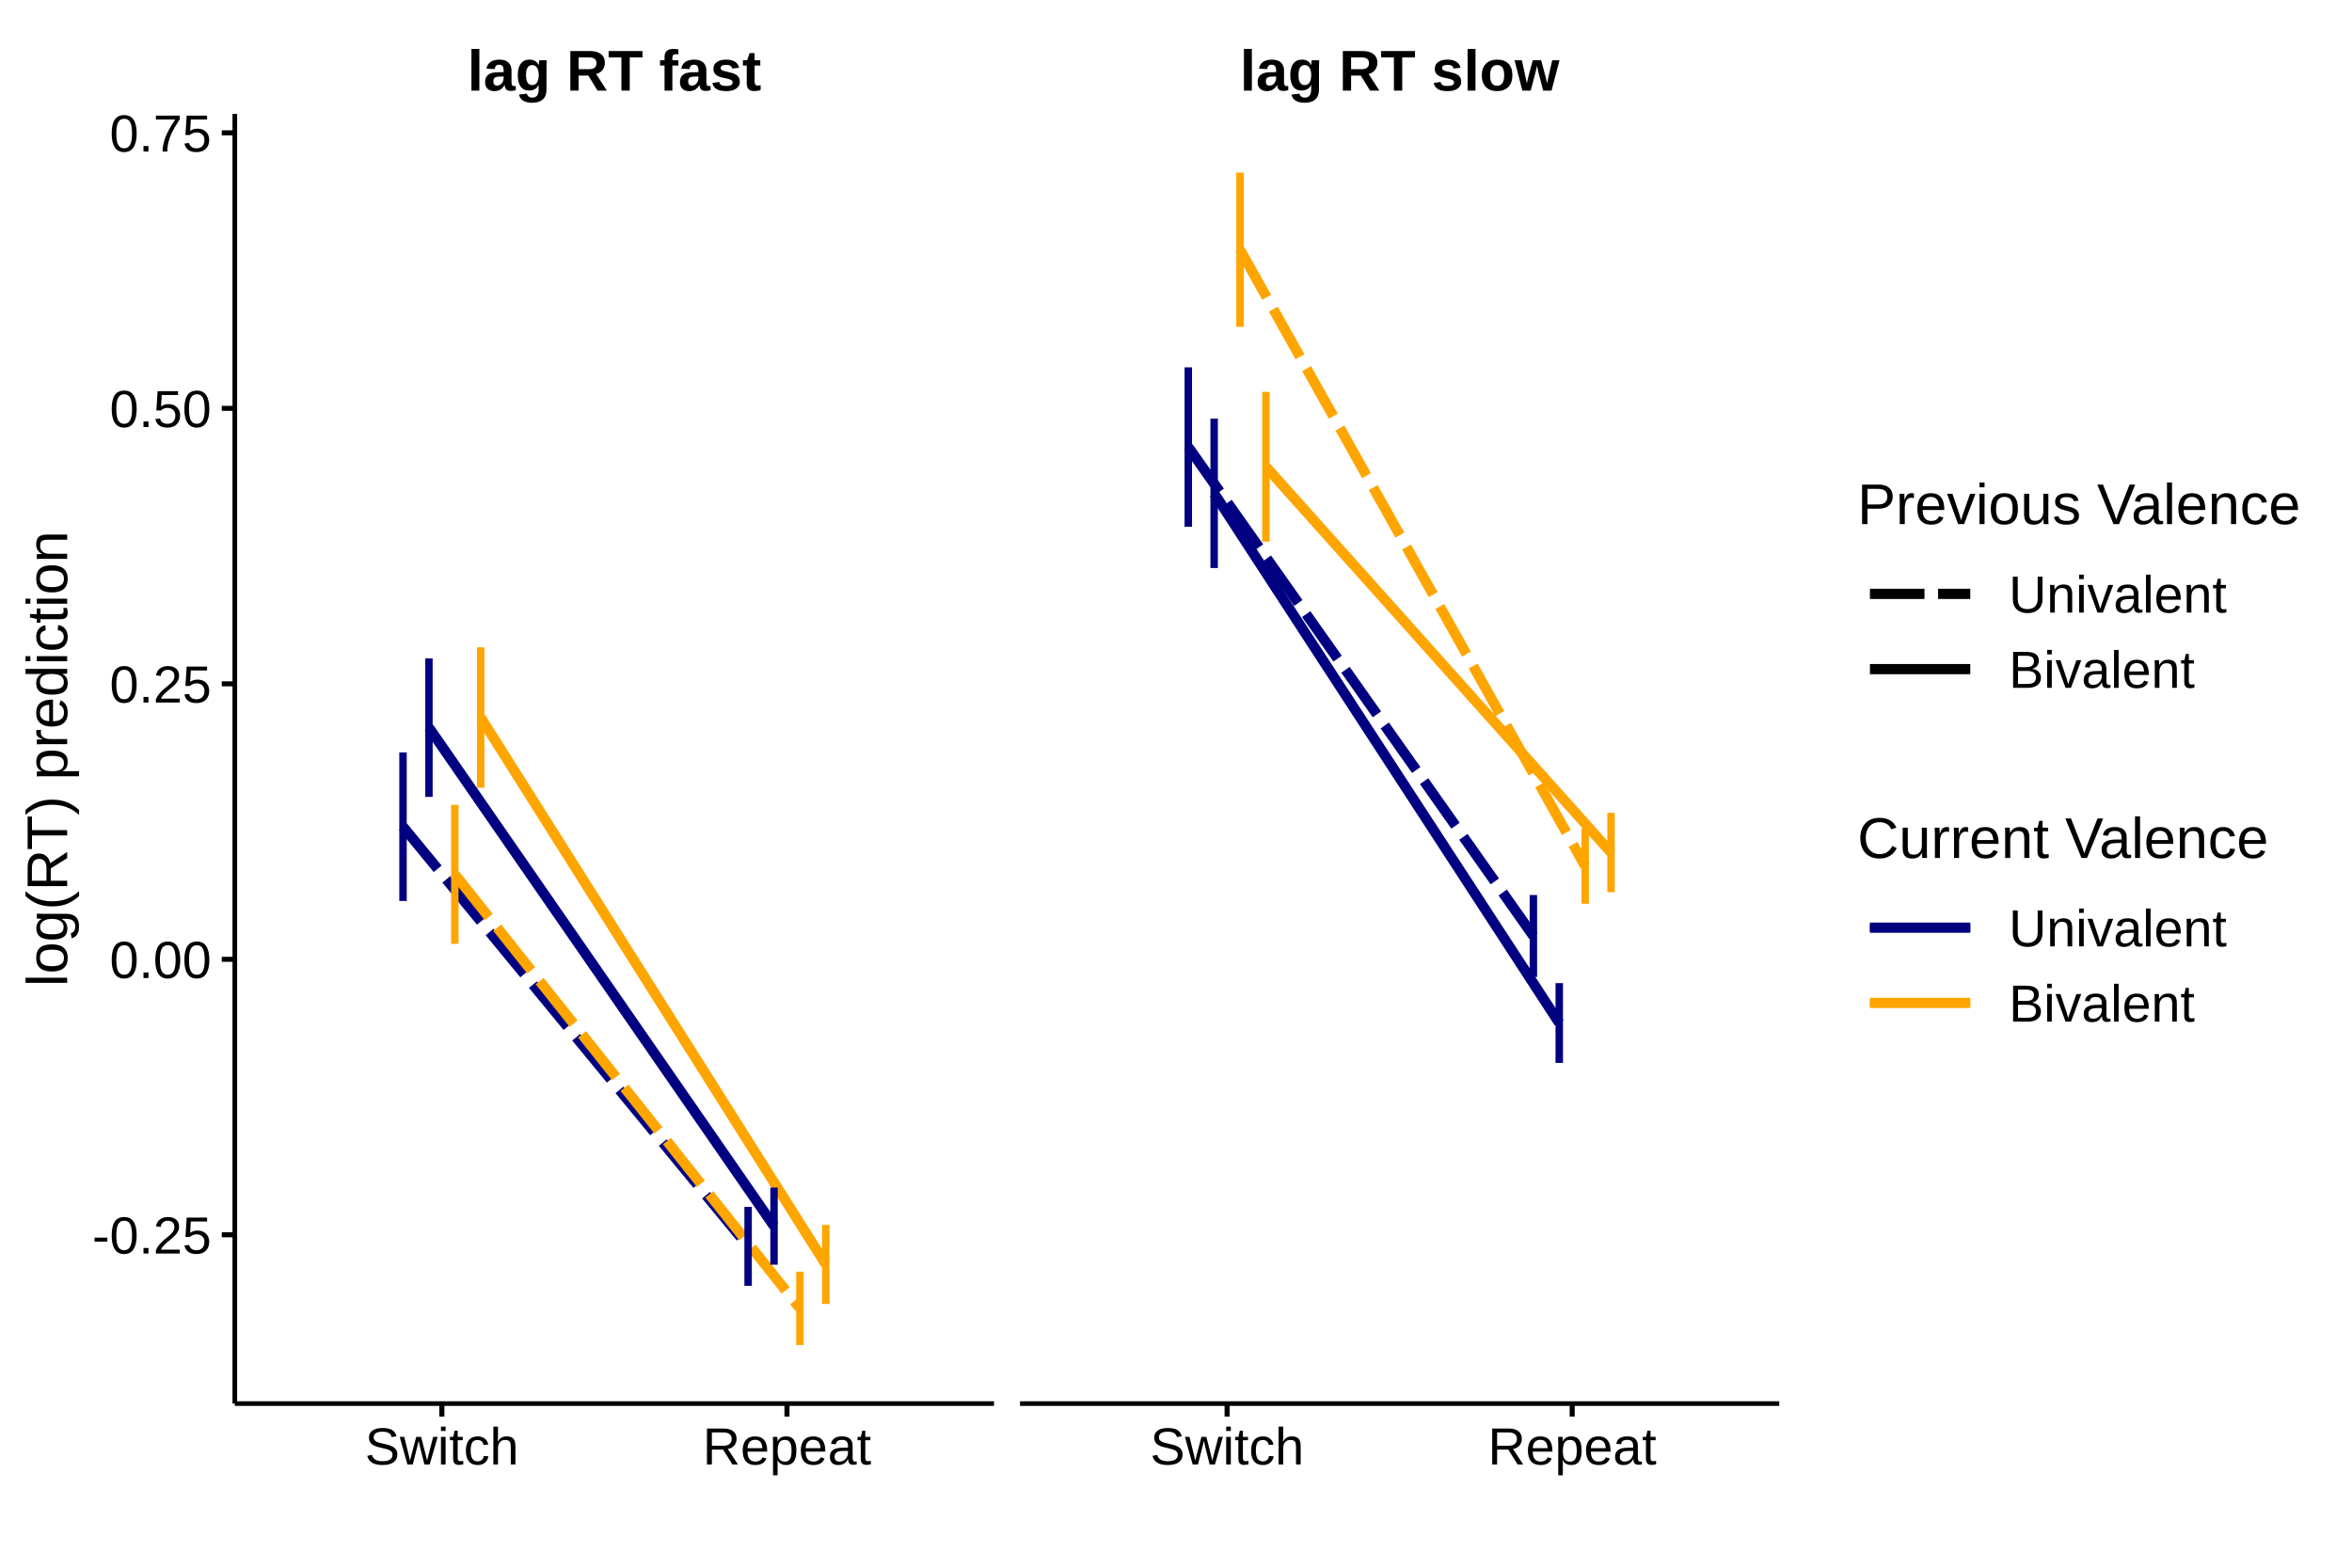
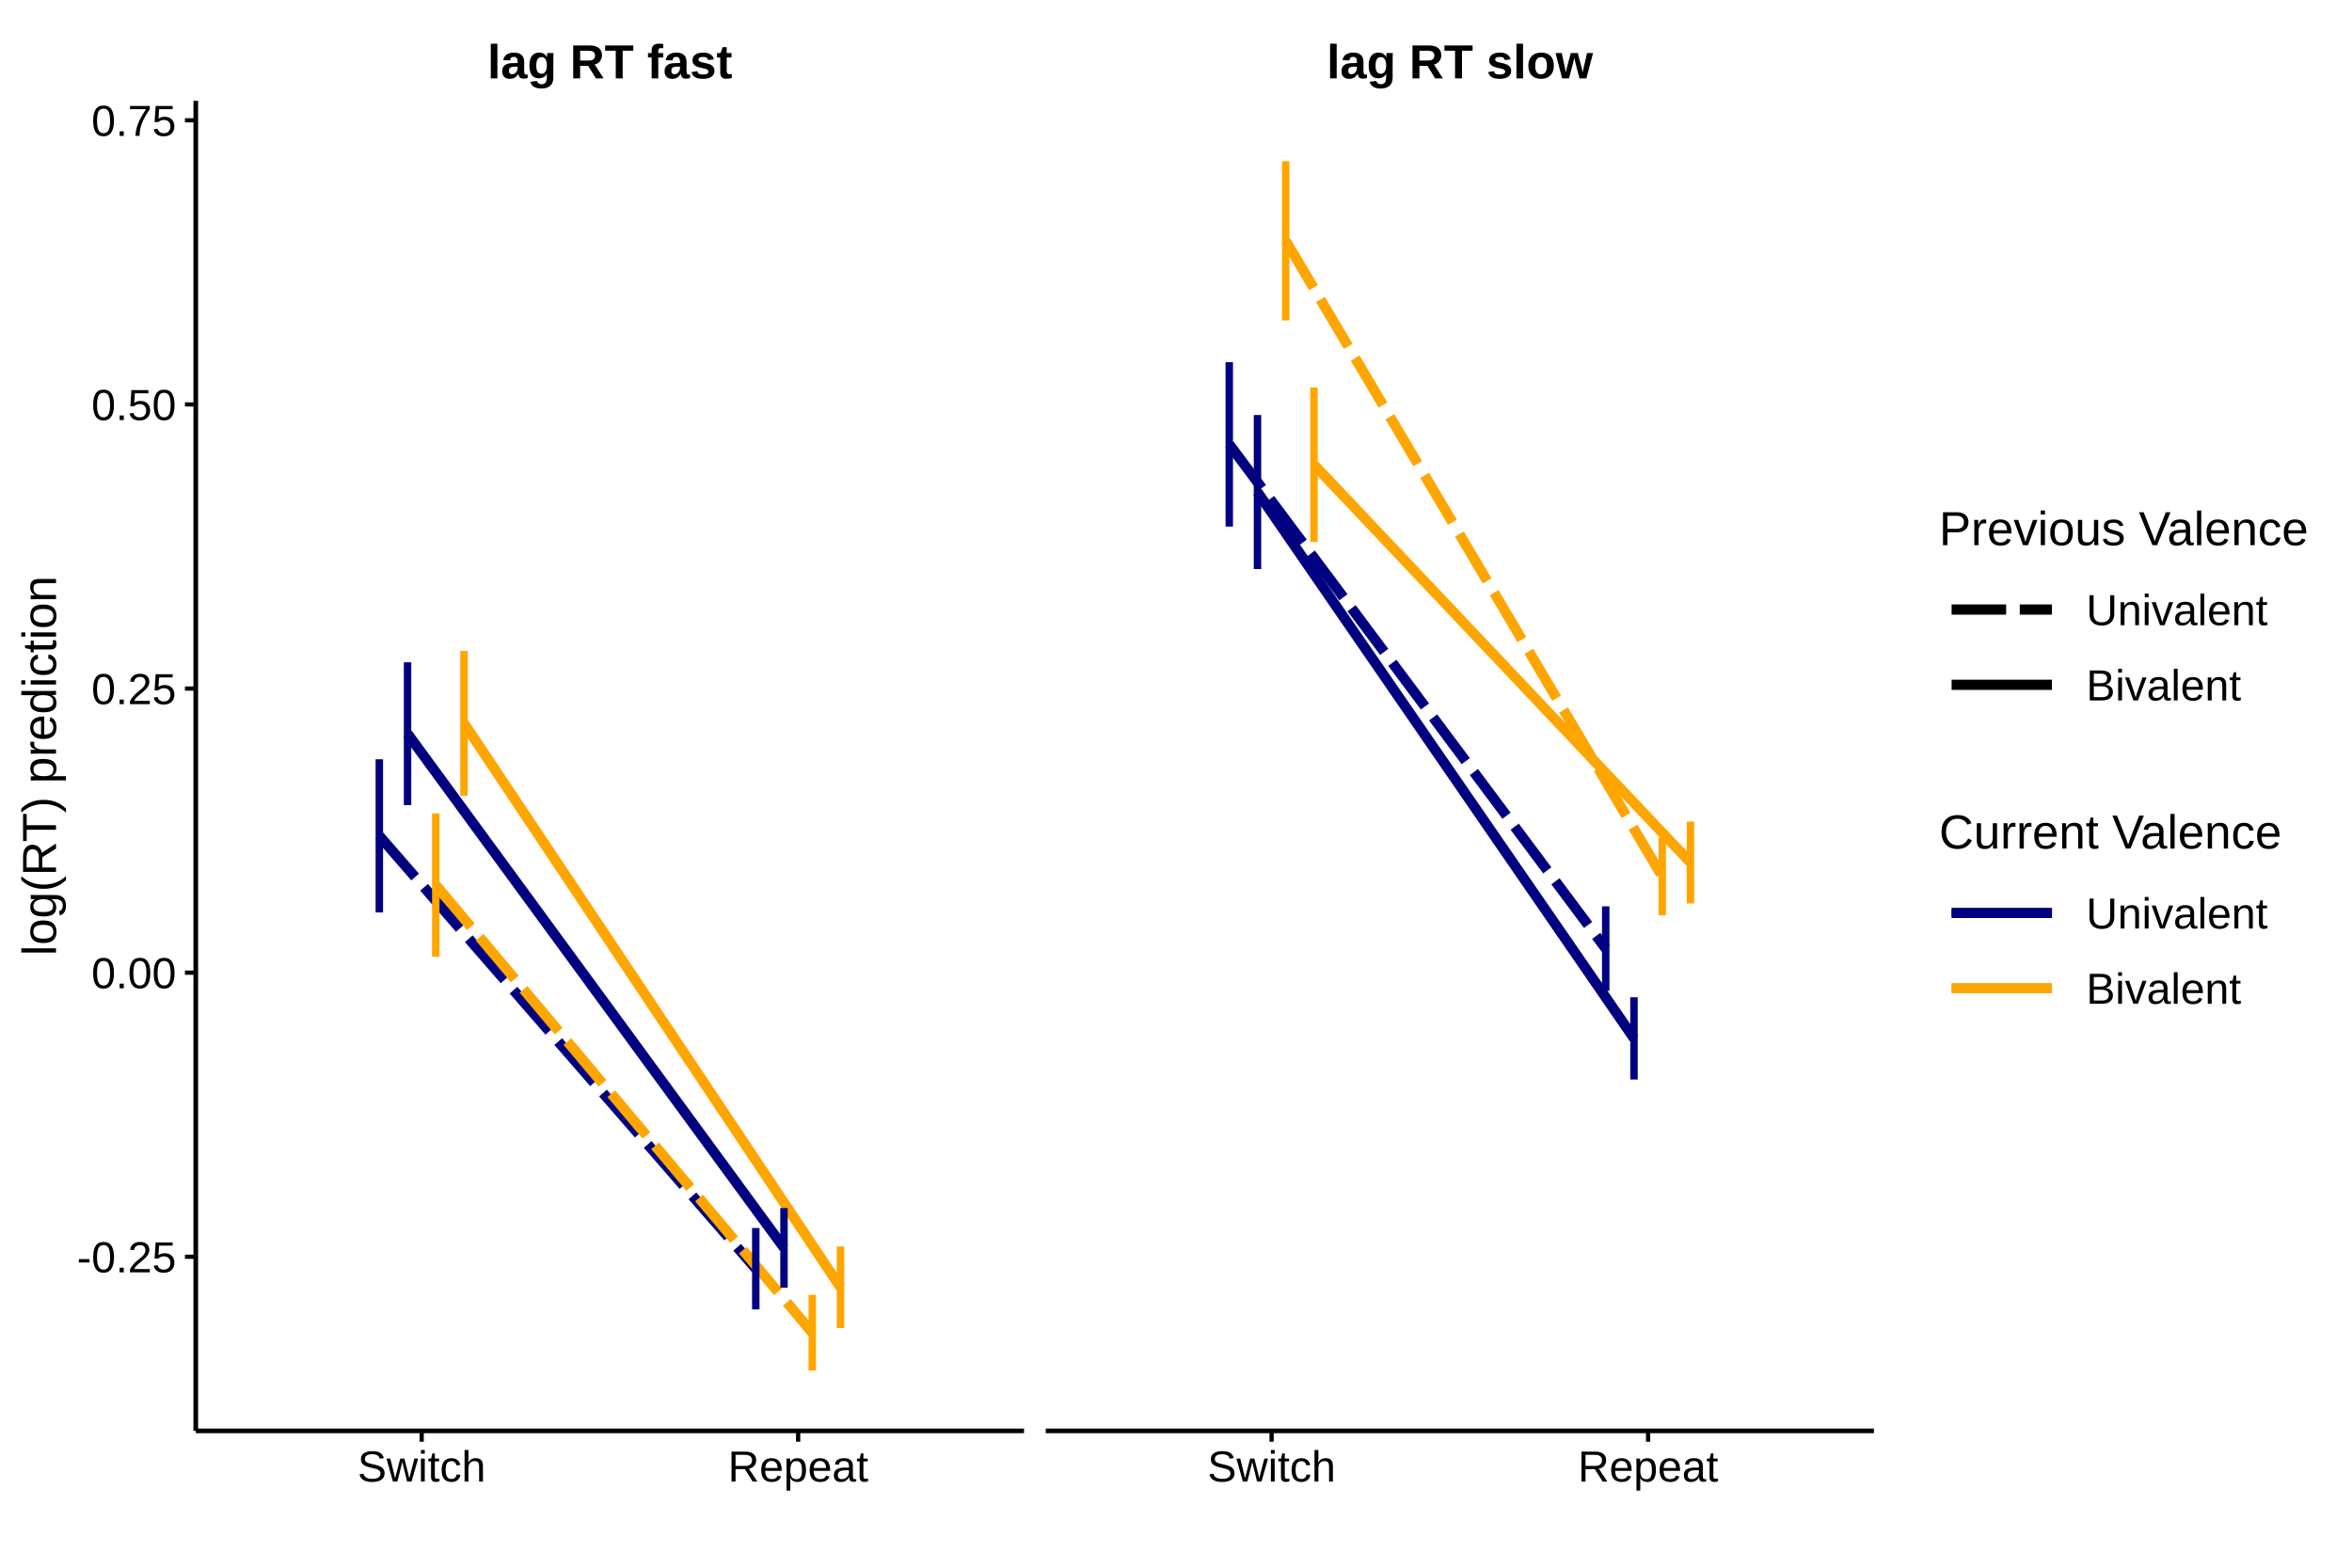
<svg xmlns="http://www.w3.org/2000/svg" width="540.00pt" height="360.00pt" viewBox="0 0 540.00 360.00">
  <g class="svglite">
    <defs>
      <style type="text/css">
    .svglite line, .svglite polyline, .svglite polygon, .svglite path, .svglite rect, .svglite circle {
      fill: none;
      stroke: #000000;
      stroke-linecap: round;
      stroke-linejoin: round;
      stroke-miterlimit: 10.00;
    }
    .svglite text {
      white-space: pre;
    }
    .svglite g.glyphgroup path {
      fill: inherit;
      stroke: none;
    }
  </style>
    </defs>
    <rect width="100%" height="100%" style="stroke: none; fill: #FFFFFF;" />
    <defs>
      <clipPath id="cpMC4wMHw1NDAuMDB8MC4wMHwzNjAuMDA=">
        <rect x="0.00" y="0.00" width="540.00" height="360.00" />
      </clipPath>
    </defs>
    <g clip-path="url(#cpMC4wMHw1NDAuMDB8MC4wMHwzNjAuMDA=)">
-       <rect x="0" y="0.00" width="540.00" height="360.00" style="stroke-width: 1.16; stroke: #FFFFFF; fill: #FFFFFF;" />
+       <rect x="0.00" y="0.00" width="540.00" height="360.00" style="stroke-width: 0.97; stroke: #FFFFFF; fill: #FFFFFF;" />
    </g>
    <defs>
-       <clipPath id="cpNTMuOTF8MjI4LjIyfDI2LjE3fDMyMi4zMg==">
-         <rect x="53.91" y="26.17" width="174.31" height="296.15" />
+       <clipPath id="cpNDQuOTV8MjM1LjExfDIzLjE1fDMyOC41OA==">
+         <rect x="44.95" y="23.15" width="190.16" height="305.44" />
      </clipPath>
    </defs>
-     <g clip-path="url(#cpNTMuOTF8MjI4LjIyfDI2LjE3fDMyMi4zMg==)">
-       <rect x="53.91" y="26.17" width="174.31" height="296.15" style="stroke-width: 1.16; stroke: none; fill: #FFFFFF;" />
-       <polyline points="92.53,189.84 171.76,286.20 " style="stroke-width: 2.35; stroke: #000080; stroke-dasharray: 12.52,3.13; stroke-linecap: butt;" />
-       <polyline points="98.48,167.09 177.71,281.56 " style="stroke-width: 2.35; stroke: #000080; stroke-linecap: butt;" />
-       <polyline points="104.42,200.78 183.65,300.44 " style="stroke-width: 2.35; stroke: #FFA500; stroke-dasharray: 12.52,3.13; stroke-linecap: butt;" />
-       <polyline points="110.36,164.77 189.59,290.35 " style="stroke-width: 2.35; stroke: #FFA500; stroke-linecap: butt;" />
-       <polyline points="171.76,277.14 171.76,277.14 " style="stroke-width: 1.71; stroke: #000080; stroke-linecap: butt;" />
-       <polyline points="171.76,277.14 171.76,295.27 " style="stroke-width: 1.71; stroke: #000080; stroke-linecap: butt;" />
-       <polyline points="171.76,295.27 171.76,295.27 " style="stroke-width: 1.71; stroke: #000080; stroke-linecap: butt;" />
-       <polyline points="183.65,292.02 183.65,292.02 " style="stroke-width: 1.71; stroke: #FFA500; stroke-linecap: butt;" />
-       <polyline points="183.65,292.02 183.65,308.86 " style="stroke-width: 1.71; stroke: #FFA500; stroke-linecap: butt;" />
-       <polyline points="183.65,308.86 183.65,308.86 " style="stroke-width: 1.71; stroke: #FFA500; stroke-linecap: butt;" />
-       <polyline points="177.71,272.70 177.71,272.70 " style="stroke-width: 1.71; stroke: #000080; stroke-linecap: butt;" />
-       <polyline points="177.71,272.70 177.71,290.42 " style="stroke-width: 1.71; stroke: #000080; stroke-linecap: butt;" />
-       <polyline points="177.71,290.42 177.71,290.42 " style="stroke-width: 1.71; stroke: #000080; stroke-linecap: butt;" />
-       <polyline points="189.59,281.27 189.59,281.27 " style="stroke-width: 1.71; stroke: #FFA500; stroke-linecap: butt;" />
-       <polyline points="189.59,281.27 189.59,299.44 " style="stroke-width: 1.71; stroke: #FFA500; stroke-linecap: butt;" />
-       <polyline points="189.59,299.44 189.59,299.44 " style="stroke-width: 1.71; stroke: #FFA500; stroke-linecap: butt;" />
-       <polyline points="92.53,172.79 92.53,172.79 " style="stroke-width: 1.71; stroke: #000080; stroke-linecap: butt;" />
-       <polyline points="92.53,172.79 92.53,206.90 " style="stroke-width: 1.71; stroke: #000080; stroke-linecap: butt;" />
-       <polyline points="92.53,206.90 92.53,206.90 " style="stroke-width: 1.71; stroke: #000080; stroke-linecap: butt;" />
-       <polyline points="104.42,184.82 104.42,184.82 " style="stroke-width: 1.71; stroke: #FFA500; stroke-linecap: butt;" />
-       <polyline points="104.42,184.82 104.42,216.75 " style="stroke-width: 1.71; stroke: #FFA500; stroke-linecap: butt;" />
-       <polyline points="104.42,216.75 104.42,216.75 " style="stroke-width: 1.71; stroke: #FFA500; stroke-linecap: butt;" />
-       <polyline points="98.48,151.19 98.48,151.19 " style="stroke-width: 1.71; stroke: #000080; stroke-linecap: butt;" />
-       <polyline points="98.48,151.19 98.48,182.99 " style="stroke-width: 1.71; stroke: #000080; stroke-linecap: butt;" />
-       <polyline points="98.48,182.99 98.48,182.99 " style="stroke-width: 1.71; stroke: #000080; stroke-linecap: butt;" />
-       <polyline points="110.36,148.65 110.36,148.65 " style="stroke-width: 1.71; stroke: #FFA500; stroke-linecap: butt;" />
-       <polyline points="110.36,148.65 110.36,180.89 " style="stroke-width: 1.71; stroke: #FFA500; stroke-linecap: butt;" />
-       <polyline points="110.36,180.89 110.36,180.89 " style="stroke-width: 1.71; stroke: #FFA500; stroke-linecap: butt;" />
+     <g clip-path="url(#cpNDQuOTV8MjM1LjExfDIzLjE1fDMyOC41OA==)">
+       <rect x="44.95" y="23.15" width="190.16" height="305.44" style="stroke-width: 0.97; stroke: none; fill: #FFFFFF;" />
+       <polyline points="87.09,191.95 173.52,291.34 " style="stroke-width: 2.35; stroke: #000080; stroke-dasharray: 12.52,3.13; stroke-linecap: butt;" />
+       <polyline points="93.57,168.49 180.00,286.55 " style="stroke-width: 2.35; stroke: #000080; stroke-linecap: butt;" />
+       <polyline points="100.05,203.24 186.49,306.02 " style="stroke-width: 2.35; stroke: #FFA500; stroke-dasharray: 12.52,3.13; stroke-linecap: butt;" />
+       <polyline points="106.53,166.09 192.97,295.62 " style="stroke-width: 2.35; stroke: #FFA500; stroke-linecap: butt;" />
+       <polyline points="173.52,281.99 173.52,281.99 " style="stroke-width: 1.71; stroke: #000080; stroke-linecap: butt;" />
+       <polyline points="173.52,281.99 173.52,300.68 " style="stroke-width: 1.71; stroke: #000080; stroke-linecap: butt;" />
+       <polyline points="173.52,300.68 173.52,300.68 " style="stroke-width: 1.71; stroke: #000080; stroke-linecap: butt;" />
+       <polyline points="186.49,297.33 186.49,297.33 " style="stroke-width: 1.71; stroke: #FFA500; stroke-linecap: butt;" />
+       <polyline points="186.49,297.33 186.49,314.70 " style="stroke-width: 1.71; stroke: #FFA500; stroke-linecap: butt;" />
+       <polyline points="186.49,314.70 186.49,314.70 " style="stroke-width: 1.71; stroke: #FFA500; stroke-linecap: butt;" />
+       <polyline points="180.00,277.41 180.00,277.41 " style="stroke-width: 1.71; stroke: #000080; stroke-linecap: butt;" />
+       <polyline points="180.00,277.41 180.00,295.69 " style="stroke-width: 1.71; stroke: #000080; stroke-linecap: butt;" />
+       <polyline points="180.00,295.69 180.00,295.69 " style="stroke-width: 1.71; stroke: #000080; stroke-linecap: butt;" />
+       <polyline points="192.97,286.25 192.97,286.25 " style="stroke-width: 1.71; stroke: #FFA500; stroke-linecap: butt;" />
+       <polyline points="192.97,286.25 192.97,304.99 " style="stroke-width: 1.71; stroke: #FFA500; stroke-linecap: butt;" />
+       <polyline points="192.97,304.99 192.97,304.99 " style="stroke-width: 1.71; stroke: #FFA500; stroke-linecap: butt;" />
+       <polyline points="87.09,174.36 87.09,174.36 " style="stroke-width: 1.71; stroke: #000080; stroke-linecap: butt;" />
+       <polyline points="87.09,174.36 87.09,209.54 " style="stroke-width: 1.71; stroke: #000080; stroke-linecap: butt;" />
+       <polyline points="87.09,209.54 87.09,209.54 " style="stroke-width: 1.71; stroke: #000080; stroke-linecap: butt;" />
+       <polyline points="100.05,186.78 100.05,186.78 " style="stroke-width: 1.71; stroke: #FFA500; stroke-linecap: butt;" />
+       <polyline points="100.05,186.78 100.05,219.70 " style="stroke-width: 1.71; stroke: #FFA500; stroke-linecap: butt;" />
+       <polyline points="100.05,219.70 100.05,219.70 " style="stroke-width: 1.71; stroke: #FFA500; stroke-linecap: butt;" />
+       <polyline points="93.57,152.09 93.57,152.09 " style="stroke-width: 1.71; stroke: #000080; stroke-linecap: butt;" />
+       <polyline points="93.57,152.09 93.57,184.88 " style="stroke-width: 1.71; stroke: #000080; stroke-linecap: butt;" />
+       <polyline points="93.57,184.88 93.57,184.88 " style="stroke-width: 1.71; stroke: #000080; stroke-linecap: butt;" />
+       <polyline points="106.53,149.47 106.53,149.47 " style="stroke-width: 1.71; stroke: #FFA500; stroke-linecap: butt;" />
+       <polyline points="106.53,149.47 106.53,182.72 " style="stroke-width: 1.71; stroke: #FFA500; stroke-linecap: butt;" />
+       <polyline points="106.53,182.72 106.53,182.72 " style="stroke-width: 1.71; stroke: #FFA500; stroke-linecap: butt;" />
    </g>
    <g clip-path="url(#cpMC4wMHw1NDAuMDB8MC4wMHwzNjAuMDA=)">
</g>
    <defs>
-       <clipPath id="cpMjM0LjE5fDQwOC41MHwyNi4xN3wzMjIuMzI=">
-         <rect x="234.19" y="26.17" width="174.31" height="296.15" />
+       <clipPath id="cpMjQwLjA5fDQzMC4yNXwyMy4xNXwzMjguNTg=">
+         <rect x="240.09" y="23.15" width="190.16" height="305.44" />
      </clipPath>
    </defs>
-     <g clip-path="url(#cpMjM0LjE5fDQwOC41MHwyNi4xN3wzMjIuMzI=)">
-       <rect x="234.19" y="26.17" width="174.31" height="296.15" style="stroke-width: 1.16; stroke: none; fill: #FFFFFF;" />
-       <polyline points="272.82,102.66 352.05,214.94 " style="stroke-width: 2.35; stroke: #000080; stroke-dasharray: 12.52,3.13; stroke-linecap: butt;" />
-       <polyline points="278.76,113.28 357.99,234.92 " style="stroke-width: 2.35; stroke: #000080; stroke-linecap: butt;" />
-       <polyline points="284.70,57.34 363.94,198.89 " style="stroke-width: 2.35; stroke: #FFA500; stroke-dasharray: 12.52,3.13; stroke-linecap: butt;" />
-       <polyline points="290.65,107.19 369.88,195.77 " style="stroke-width: 2.35; stroke: #FFA500; stroke-linecap: butt;" />
-       <polyline points="352.05,205.53 352.05,205.53 " style="stroke-width: 1.71; stroke: #000080; stroke-linecap: butt;" />
-       <polyline points="352.05,205.53 352.05,224.35 " style="stroke-width: 1.71; stroke: #000080; stroke-linecap: butt;" />
-       <polyline points="352.05,224.35 352.05,224.35 " style="stroke-width: 1.71; stroke: #000080; stroke-linecap: butt;" />
-       <polyline points="363.94,190.25 363.94,190.25 " style="stroke-width: 1.71; stroke: #FFA500; stroke-linecap: butt;" />
-       <polyline points="363.94,190.25 363.94,207.53 " style="stroke-width: 1.71; stroke: #FFA500; stroke-linecap: butt;" />
-       <polyline points="363.94,207.53 363.94,207.53 " style="stroke-width: 1.71; stroke: #FFA500; stroke-linecap: butt;" />
-       <polyline points="357.99,225.76 357.99,225.76 " style="stroke-width: 1.71; stroke: #000080; stroke-linecap: butt;" />
-       <polyline points="357.99,225.76 357.99,244.08 " style="stroke-width: 1.71; stroke: #000080; stroke-linecap: butt;" />
-       <polyline points="357.99,244.08 357.99,244.08 " style="stroke-width: 1.71; stroke: #000080; stroke-linecap: butt;" />
-       <polyline points="369.88,186.65 369.88,186.65 " style="stroke-width: 1.71; stroke: #FFA500; stroke-linecap: butt;" />
-       <polyline points="369.88,186.65 369.88,204.88 " style="stroke-width: 1.71; stroke: #FFA500; stroke-linecap: butt;" />
-       <polyline points="369.88,204.88 369.88,204.88 " style="stroke-width: 1.71; stroke: #FFA500; stroke-linecap: butt;" />
-       <polyline points="272.82,84.36 272.82,84.36 " style="stroke-width: 1.71; stroke: #000080; stroke-linecap: butt;" />
-       <polyline points="272.82,84.36 272.82,120.96 " style="stroke-width: 1.71; stroke: #000080; stroke-linecap: butt;" />
-       <polyline points="272.82,120.96 272.82,120.96 " style="stroke-width: 1.71; stroke: #000080; stroke-linecap: butt;" />
-       <polyline points="284.70,39.63 284.70,39.63 " style="stroke-width: 1.71; stroke: #FFA500; stroke-linecap: butt;" />
-       <polyline points="284.70,39.63 284.70,75.06 " style="stroke-width: 1.71; stroke: #FFA500; stroke-linecap: butt;" />
-       <polyline points="284.70,75.06 284.70,75.06 " style="stroke-width: 1.71; stroke: #FFA500; stroke-linecap: butt;" />
-       <polyline points="278.76,96.12 278.76,96.12 " style="stroke-width: 1.71; stroke: #000080; stroke-linecap: butt;" />
-       <polyline points="278.76,96.12 278.76,130.43 " style="stroke-width: 1.71; stroke: #000080; stroke-linecap: butt;" />
-       <polyline points="278.76,130.43 278.76,130.43 " style="stroke-width: 1.71; stroke: #000080; stroke-linecap: butt;" />
-       <polyline points="290.65,89.99 290.65,89.99 " style="stroke-width: 1.71; stroke: #FFA500; stroke-linecap: butt;" />
-       <polyline points="290.65,89.99 290.65,124.39 " style="stroke-width: 1.71; stroke: #FFA500; stroke-linecap: butt;" />
-       <polyline points="290.65,124.39 290.65,124.39 " style="stroke-width: 1.71; stroke: #FFA500; stroke-linecap: butt;" />
+     <g clip-path="url(#cpMjQwLjA5fDQzMC4yNXwyMy4xNXwzMjguNTg=)">
+       <rect x="240.09" y="23.15" width="190.16" height="305.44" style="stroke-width: 0.97; stroke: none; fill: #FFFFFF;" />
+       <polyline points="282.23,102.04 368.66,217.84 " style="stroke-width: 2.35; stroke: #000080; stroke-dasharray: 12.52,3.13; stroke-linecap: butt;" />
+       <polyline points="288.71,112.99 375.15,238.45 " style="stroke-width: 2.35; stroke: #000080; stroke-linecap: butt;" />
+       <polyline points="295.19,55.30 381.63,201.28 " style="stroke-width: 2.35; stroke: #FFA500; stroke-dasharray: 12.52,3.13; stroke-linecap: butt;" />
+       <polyline points="301.68,106.71 388.11,198.06 " style="stroke-width: 2.35; stroke: #FFA500; stroke-linecap: butt;" />
+       <polyline points="368.66,208.13 368.66,208.13 " style="stroke-width: 1.71; stroke: #000080; stroke-linecap: butt;" />
+       <polyline points="368.66,208.13 368.66,227.54 " style="stroke-width: 1.71; stroke: #000080; stroke-linecap: butt;" />
+       <polyline points="368.66,227.54 368.66,227.54 " style="stroke-width: 1.71; stroke: #000080; stroke-linecap: butt;" />
+       <polyline points="381.63,192.38 381.63,192.38 " style="stroke-width: 1.71; stroke: #FFA500; stroke-linecap: butt;" />
+       <polyline points="381.63,192.38 381.63,210.19 " style="stroke-width: 1.71; stroke: #FFA500; stroke-linecap: butt;" />
+       <polyline points="381.63,210.19 381.63,210.19 " style="stroke-width: 1.71; stroke: #FFA500; stroke-linecap: butt;" />
+       <polyline points="375.15,229.00 375.15,229.00 " style="stroke-width: 1.71; stroke: #000080; stroke-linecap: butt;" />
+       <polyline points="375.15,229.00 375.15,247.90 " style="stroke-width: 1.71; stroke: #000080; stroke-linecap: butt;" />
+       <polyline points="375.15,247.90 375.15,247.90 " style="stroke-width: 1.71; stroke: #000080; stroke-linecap: butt;" />
+       <polyline points="388.11,188.67 388.11,188.67 " style="stroke-width: 1.71; stroke: #FFA500; stroke-linecap: butt;" />
+       <polyline points="388.11,188.67 388.11,207.46 " style="stroke-width: 1.71; stroke: #FFA500; stroke-linecap: butt;" />
+       <polyline points="388.11,207.46 388.11,207.46 " style="stroke-width: 1.71; stroke: #FFA500; stroke-linecap: butt;" />
+       <polyline points="282.23,83.17 282.23,83.17 " style="stroke-width: 1.71; stroke: #000080; stroke-linecap: butt;" />
+       <polyline points="282.23,83.17 282.23,120.91 " style="stroke-width: 1.71; stroke: #000080; stroke-linecap: butt;" />
+       <polyline points="282.23,120.91 282.23,120.91 " style="stroke-width: 1.71; stroke: #000080; stroke-linecap: butt;" />
+       <polyline points="295.19,37.03 295.19,37.03 " style="stroke-width: 1.71; stroke: #FFA500; stroke-linecap: butt;" />
+       <polyline points="295.19,37.03 295.19,73.57 " style="stroke-width: 1.71; stroke: #FFA500; stroke-linecap: butt;" />
+       <polyline points="295.19,73.57 295.19,73.57 " style="stroke-width: 1.71; stroke: #FFA500; stroke-linecap: butt;" />
+       <polyline points="288.71,95.30 288.71,95.30 " style="stroke-width: 1.71; stroke: #000080; stroke-linecap: butt;" />
+       <polyline points="288.71,95.30 288.71,130.68 " style="stroke-width: 1.71; stroke: #000080; stroke-linecap: butt;" />
+       <polyline points="288.71,130.68 288.71,130.68 " style="stroke-width: 1.71; stroke: #000080; stroke-linecap: butt;" />
+       <polyline points="301.68,88.97 301.68,88.97 " style="stroke-width: 1.71; stroke: #FFA500; stroke-linecap: butt;" />
+       <polyline points="301.68,88.97 301.68,124.45 " style="stroke-width: 1.71; stroke: #FFA500; stroke-linecap: butt;" />
+       <polyline points="301.68,124.45 301.68,124.45 " style="stroke-width: 1.71; stroke: #FFA500; stroke-linecap: butt;" />
    </g>
    <g clip-path="url(#cpMC4wMHw1NDAuMDB8MC4wMHwzNjAuMDA=)">
</g>
    <defs>
-       <clipPath id="cpNTMuOTF8MjI4LjIyfDUuOTh8MjYuMTc=">
-         <rect x="53.91" y="5.98" width="174.31" height="20.19" />
+       <clipPath id="cpNDQuOTV8MjM1LjExfDQuOTh8MjMuMTU=">
+         <rect x="44.95" y="4.98" width="190.16" height="18.17" />
      </clipPath>
    </defs>
-     <g clip-path="url(#cpNTMuOTF8MjI4LjIyfDUuOTh8MjYuMTc=)">
-       <rect x="53.91" y="5.98" width="174.31" height="20.19" style="stroke-width: 1.16; stroke: #FFFFFF; fill: #FFFFFF;" />
-       <text x="141.06" y="20.80" text-anchor="middle" style="font-size: 13.20px; font-weight: bold; font-family: &quot;Arial&quot;;" textLength="67.39px" lengthAdjust="spacingAndGlyphs">lag RT fast</text>
+     <g clip-path="url(#cpNDQuOTV8MjM1LjExfDQuOTh8MjMuMTU=)">
+       <rect x="44.95" y="4.98" width="190.16" height="18.17" style="stroke-width: 0.97; stroke: none;" />
+       <text x="140.03" y="18.00" text-anchor="middle" style="font-size: 11.00px; font-weight: bold; font-family: &quot;Arial&quot;;" textLength="56.25px" lengthAdjust="spacingAndGlyphs">lag RT fast</text>
    </g>
    <g clip-path="url(#cpMC4wMHw1NDAuMDB8MC4wMHwzNjAuMDA=)">
</g>
    <defs>
-       <clipPath id="cpMjM0LjE5fDQwOC41MHw1Ljk4fDI2LjE3">
-         <rect x="234.19" y="5.98" width="174.31" height="20.19" />
+       <clipPath id="cpMjQwLjA5fDQzMC4yNXw0Ljk4fDIzLjE1">
+         <rect x="240.09" y="4.98" width="190.16" height="18.17" />
      </clipPath>
    </defs>
-     <g clip-path="url(#cpMjM0LjE5fDQwOC41MHw1Ljk4fDI2LjE3)">
-       <rect x="234.19" y="5.98" width="174.31" height="20.19" style="stroke-width: 1.16; stroke: #FFFFFF; fill: #FFFFFF;" />
-       <text x="321.35" y="20.80" text-anchor="middle" style="font-size: 13.20px; font-weight: bold; font-family: &quot;Arial&quot;;" textLength="73.25px" lengthAdjust="spacingAndGlyphs">lag RT slow</text>
+     <g clip-path="url(#cpMjQwLjA5fDQzMC4yNXw0Ljk4fDIzLjE1)">
+       <rect x="240.09" y="4.98" width="190.16" height="18.17" style="stroke-width: 0.97; stroke: none;" />
+       <text x="335.17" y="18.00" text-anchor="middle" style="font-size: 11.00px; font-weight: bold; font-family: &quot;Arial&quot;;" textLength="61.16px" lengthAdjust="spacingAndGlyphs">lag RT slow</text>
    </g>
    <g clip-path="url(#cpMC4wMHw1NDAuMDB8MC4wMHwzNjAuMDA=)">
-       <polyline points="53.91,322.32 228.22,322.32 " style="stroke-width: 1.07; stroke-linecap: butt;" />
-       <polyline points="101.45,325.31 101.45,322.32 " style="stroke-width: 1.16; stroke-linecap: butt;" />
-       <polyline points="180.68,325.31 180.68,322.32 " style="stroke-width: 1.16; stroke-linecap: butt;" />
-       <text x="101.45" y="336.30" text-anchor="middle" style="font-size: 12.00px; font-family: &quot;Arial&quot;;" textLength="35.34px" lengthAdjust="spacingAndGlyphs">Switch</text>
-       <text x="180.68" y="336.30" text-anchor="middle" style="font-size: 12.00px; font-family: &quot;Arial&quot;;" textLength="38.69px" lengthAdjust="spacingAndGlyphs">Repeat</text>
-       <polyline points="234.19,322.32 408.50,322.32 " style="stroke-width: 1.07; stroke-linecap: butt;" />
-       <polyline points="281.73,325.31 281.73,322.32 " style="stroke-width: 1.16; stroke-linecap: butt;" />
-       <polyline points="360.96,325.31 360.96,322.32 " style="stroke-width: 1.16; stroke-linecap: butt;" />
-       <text x="281.73" y="336.30" text-anchor="middle" style="font-size: 12.00px; font-family: &quot;Arial&quot;;" textLength="35.34px" lengthAdjust="spacingAndGlyphs">Switch</text>
-       <text x="360.96" y="336.30" text-anchor="middle" style="font-size: 12.00px; font-family: &quot;Arial&quot;;" textLength="38.69px" lengthAdjust="spacingAndGlyphs">Repeat</text>
-       <polyline points="53.91,322.32 53.91,26.17 " style="stroke-width: 1.07; stroke-linecap: butt;" />
-       <text x="48.53" y="287.85" text-anchor="end" style="font-size: 12.00px; font-family: &quot;Arial&quot;;" textLength="27.34px" lengthAdjust="spacingAndGlyphs">-0.25</text>
-       <text x="48.53" y="224.59" text-anchor="end" style="font-size: 12.00px; font-family: &quot;Arial&quot;;" textLength="23.34px" lengthAdjust="spacingAndGlyphs">0.00</text>
-       <text x="48.53" y="161.33" text-anchor="end" style="font-size: 12.00px; font-family: &quot;Arial&quot;;" textLength="23.34px" lengthAdjust="spacingAndGlyphs">0.25</text>
-       <text x="48.53" y="98.07" text-anchor="end" style="font-size: 12.00px; font-family: &quot;Arial&quot;;" textLength="23.34px" lengthAdjust="spacingAndGlyphs">0.50</text>
-       <text x="48.53" y="34.81" text-anchor="end" style="font-size: 12.00px; font-family: &quot;Arial&quot;;" textLength="23.34px" lengthAdjust="spacingAndGlyphs">0.75</text>
-       <polyline points="50.92,283.55 53.91,283.55 " style="stroke-width: 1.16; stroke-linecap: butt;" />
-       <polyline points="50.92,220.29 53.91,220.29 " style="stroke-width: 1.16; stroke-linecap: butt;" />
-       <polyline points="50.92,157.03 53.91,157.03 " style="stroke-width: 1.16; stroke-linecap: butt;" />
-       <polyline points="50.92,93.77 53.91,93.77 " style="stroke-width: 1.16; stroke-linecap: butt;" />
-       <polyline points="50.92,30.51 53.91,30.51 " style="stroke-width: 1.16; stroke-linecap: butt;" />
-       <text transform="translate(15.42,174.24) rotate(-90)" text-anchor="middle" style="font-size: 13.20px; font-family: &quot;Arial&quot;;" textLength="104.55px" lengthAdjust="spacingAndGlyphs">log(RT) prediction</text>
-       <rect x="420.46" y="103.55" width="113.56" height="64.71" style="stroke-width: 1.16; stroke: none; fill: #FFFFFF;" />
-       <text x="426.44" y="120.36" style="font-size: 13.20px; font-family: &quot;Arial&quot;;" textLength="101.61px" lengthAdjust="spacingAndGlyphs">Previous Valence</text>
-       <rect x="426.44" y="127.73" width="28.80" height="17.28" style="stroke-width: 1.16; stroke: none; fill: #FFFFFF;" />
-       <line x1="429.32" y1="136.37" x2="452.36" y2="136.37" style="stroke-width: 2.35; stroke-dasharray: 12.52,3.13; stroke-linecap: butt;" />
-       <rect x="426.44" y="145.01" width="28.80" height="17.28" style="stroke-width: 1.16; stroke: none; fill: #FFFFFF;" />
-       <line x1="429.32" y1="153.65" x2="452.36" y2="153.65" style="stroke-width: 2.35; stroke-linecap: butt;" />
-       <text x="461.21" y="140.67" style="font-size: 12.00px; font-family: &quot;Arial&quot;;" textLength="50.03px" lengthAdjust="spacingAndGlyphs">Univalent</text>
-       <text x="461.21" y="157.95" style="font-size: 12.00px; font-family: &quot;Arial&quot;;" textLength="42.69px" lengthAdjust="spacingAndGlyphs">Bivalent</text>
-       <rect x="420.46" y="180.22" width="106.22" height="64.71" style="stroke-width: 1.16; stroke: none; fill: #FFFFFF;" />
-       <text x="426.44" y="197.03" style="font-size: 13.20px; font-family: &quot;Arial&quot;;" textLength="94.27px" lengthAdjust="spacingAndGlyphs">Current Valence</text>
-       <rect x="426.44" y="204.39" width="28.80" height="17.28" style="stroke-width: 1.16; stroke: none; fill: #FFFFFF;" />
-       <line x1="429.32" y1="213.03" x2="452.36" y2="213.03" style="stroke-width: 2.35; stroke: #000080; stroke-linecap: butt;" />
-       <line x1="429.32" y1="213.03" x2="452.36" y2="213.03" style="stroke-width: 1.71; stroke: #000080; stroke-linecap: butt;" />
-       <rect x="426.44" y="221.67" width="28.80" height="17.28" style="stroke-width: 1.16; stroke: none; fill: #FFFFFF;" />
-       <line x1="429.32" y1="230.31" x2="452.36" y2="230.31" style="stroke-width: 2.35; stroke: #FFA500; stroke-linecap: butt;" />
-       <line x1="429.32" y1="230.31" x2="452.36" y2="230.31" style="stroke-width: 1.71; stroke: #FFA500; stroke-linecap: butt;" />
-       <text x="461.21" y="217.33" style="font-size: 12.00px; font-family: &quot;Arial&quot;;" textLength="50.03px" lengthAdjust="spacingAndGlyphs">Univalent</text>
-       <text x="461.21" y="234.61" style="font-size: 12.00px; font-family: &quot;Arial&quot;;" textLength="42.69px" lengthAdjust="spacingAndGlyphs">Bivalent</text>
+       <polyline points="44.95,328.58 235.11,328.58 " style="stroke-width: 1.07; stroke-linecap: butt;" />
+       <polyline points="96.81,331.07 96.81,328.58 " style="stroke-width: 0.97; stroke-linecap: butt;" />
+       <polyline points="183.25,331.07 183.25,328.58 " style="stroke-width: 0.97; stroke-linecap: butt;" />
+       <text x="96.81" y="340.23" text-anchor="middle" style="font-size: 10.00px; font-family: &quot;Arial&quot;;" textLength="29.45px" lengthAdjust="spacingAndGlyphs">Switch</text>
+       <text x="183.25" y="340.23" text-anchor="middle" style="font-size: 10.00px; font-family: &quot;Arial&quot;;" textLength="32.25px" lengthAdjust="spacingAndGlyphs">Repeat</text>
+       <polyline points="240.09,328.58 430.25,328.58 " style="stroke-width: 1.07; stroke-linecap: butt;" />
+       <polyline points="291.95,331.07 291.95,328.58 " style="stroke-width: 0.97; stroke-linecap: butt;" />
+       <polyline points="378.39,331.07 378.39,328.58 " style="stroke-width: 0.97; stroke-linecap: butt;" />
+       <text x="291.95" y="340.23" text-anchor="middle" style="font-size: 10.00px; font-family: &quot;Arial&quot;;" textLength="29.45px" lengthAdjust="spacingAndGlyphs">Switch</text>
+       <text x="378.39" y="340.23" text-anchor="middle" style="font-size: 10.00px; font-family: &quot;Arial&quot;;" textLength="32.25px" lengthAdjust="spacingAndGlyphs">Repeat</text>
+       <polyline points="44.95,328.58 44.95,23.15 " style="stroke-width: 1.07; stroke-linecap: butt;" />
+       <text x="40.46" y="292.18" text-anchor="end" style="font-size: 10.00px; font-family: &quot;Arial&quot;;" textLength="22.80px" lengthAdjust="spacingAndGlyphs">-0.25</text>
+       <text x="40.46" y="226.94" text-anchor="end" style="font-size: 10.00px; font-family: &quot;Arial&quot;;" textLength="19.47px" lengthAdjust="spacingAndGlyphs">0.00</text>
+       <text x="40.46" y="161.70" text-anchor="end" style="font-size: 10.00px; font-family: &quot;Arial&quot;;" textLength="19.47px" lengthAdjust="spacingAndGlyphs">0.25</text>
+       <text x="40.46" y="96.46" text-anchor="end" style="font-size: 10.00px; font-family: &quot;Arial&quot;;" textLength="19.47px" lengthAdjust="spacingAndGlyphs">0.50</text>
+       <text x="40.46" y="31.21" text-anchor="end" style="font-size: 10.00px; font-family: &quot;Arial&quot;;" textLength="19.47px" lengthAdjust="spacingAndGlyphs">0.75</text>
+       <polyline points="42.46,288.60 44.95,288.60 " style="stroke-width: 0.97; stroke-linecap: butt;" />
+       <polyline points="42.46,223.36 44.95,223.36 " style="stroke-width: 0.97; stroke-linecap: butt;" />
+       <polyline points="42.46,158.12 44.95,158.12 " style="stroke-width: 0.97; stroke-linecap: butt;" />
+       <polyline points="42.46,92.87 44.95,92.87 " style="stroke-width: 0.97; stroke-linecap: butt;" />
+       <polyline points="42.46,27.63 44.95,27.63 " style="stroke-width: 0.97; stroke-linecap: butt;" />
+       <text transform="translate(12.86,175.86) rotate(-90)" text-anchor="middle" style="font-size: 11.00px; font-family: &quot;Arial&quot;;" textLength="87.23px" lengthAdjust="spacingAndGlyphs">log(RT) prediction</text>
+       <rect x="440.21" y="111.18" width="94.81" height="59.70" style="stroke-width: 0.97; stroke: none; fill: #FFFFFF;" />
+       <text x="445.19" y="125.20" style="font-size: 11.00px; font-family: &quot;Arial&quot;;" textLength="84.84px" lengthAdjust="spacingAndGlyphs">Previous Valence</text>
+       <rect x="445.19" y="131.34" width="28.80" height="17.28" style="stroke-width: 0.97; stroke: none; fill: #FFFFFF;" />
+       <line x1="448.07" y1="139.98" x2="471.11" y2="139.98" style="stroke-width: 2.35; stroke-dasharray: 12.52,3.13; stroke-linecap: butt;" />
+       <rect x="445.19" y="148.62" width="28.80" height="17.28" style="stroke-width: 0.97; stroke: none; fill: #FFFFFF;" />
+       <line x1="448.07" y1="157.26" x2="471.11" y2="157.26" style="stroke-width: 2.35; stroke-linecap: butt;" />
+       <text x="478.97" y="143.56" style="font-size: 10.00px; font-family: &quot;Arial&quot;;" textLength="41.69px" lengthAdjust="spacingAndGlyphs">Univalent</text>
+       <text x="478.97" y="160.84" style="font-size: 10.00px; font-family: &quot;Arial&quot;;" textLength="35.58px" lengthAdjust="spacingAndGlyphs">Bivalent</text>
+       <rect x="440.21" y="180.85" width="88.68" height="59.70" style="stroke-width: 0.97; stroke: none; fill: #FFFFFF;" />
+       <text x="445.19" y="194.86" style="font-size: 11.00px; font-family: &quot;Arial&quot;;" textLength="78.72px" lengthAdjust="spacingAndGlyphs">Current Valence</text>
+       <rect x="445.19" y="201.00" width="28.80" height="17.28" style="stroke-width: 0.97; stroke: none; fill: #FFFFFF;" />
+       <line x1="448.07" y1="209.64" x2="471.11" y2="209.64" style="stroke-width: 2.35; stroke: #000080; stroke-linecap: butt;" />
+       <line x1="448.07" y1="209.64" x2="471.11" y2="209.64" style="stroke-width: 1.71; stroke: #000080; stroke-linecap: butt;" />
+       <rect x="445.19" y="218.28" width="28.80" height="17.28" style="stroke-width: 0.97; stroke: none; fill: #FFFFFF;" />
+       <line x1="448.07" y1="226.92" x2="471.11" y2="226.92" style="stroke-width: 2.35; stroke: #FFA500; stroke-linecap: butt;" />
+       <line x1="448.07" y1="226.92" x2="471.11" y2="226.92" style="stroke-width: 1.71; stroke: #FFA500; stroke-linecap: butt;" />
+       <text x="478.97" y="213.23" style="font-size: 10.00px; font-family: &quot;Arial&quot;;" textLength="41.69px" lengthAdjust="spacingAndGlyphs">Univalent</text>
+       <text x="478.97" y="230.51" style="font-size: 10.00px; font-family: &quot;Arial&quot;;" textLength="35.58px" lengthAdjust="spacingAndGlyphs">Bivalent</text>
    </g>
  </g>
</svg>
